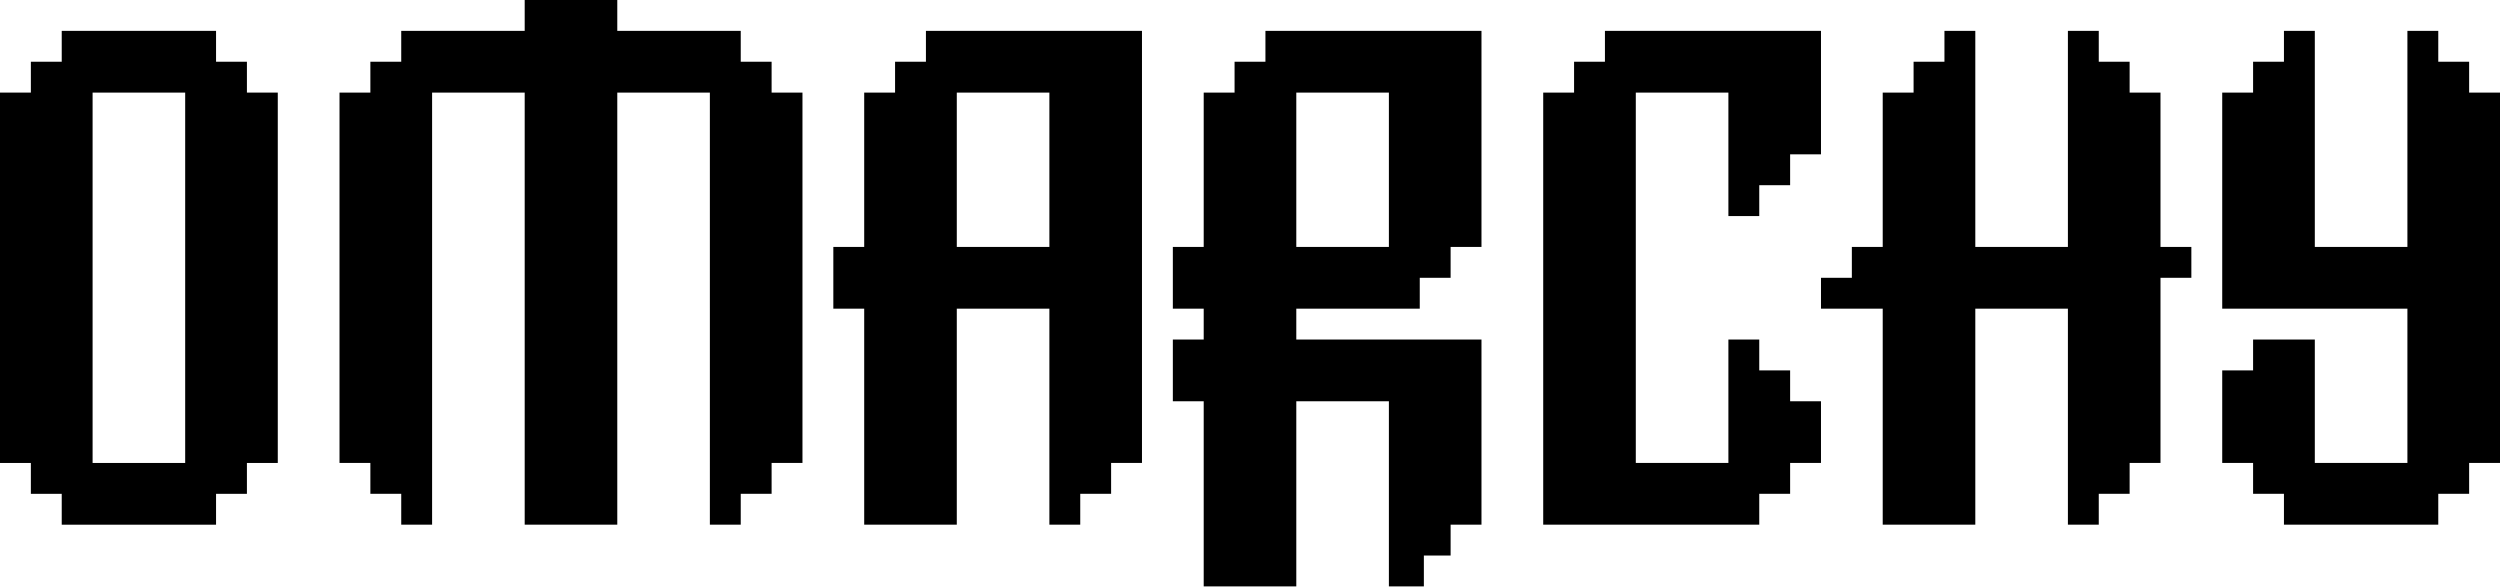
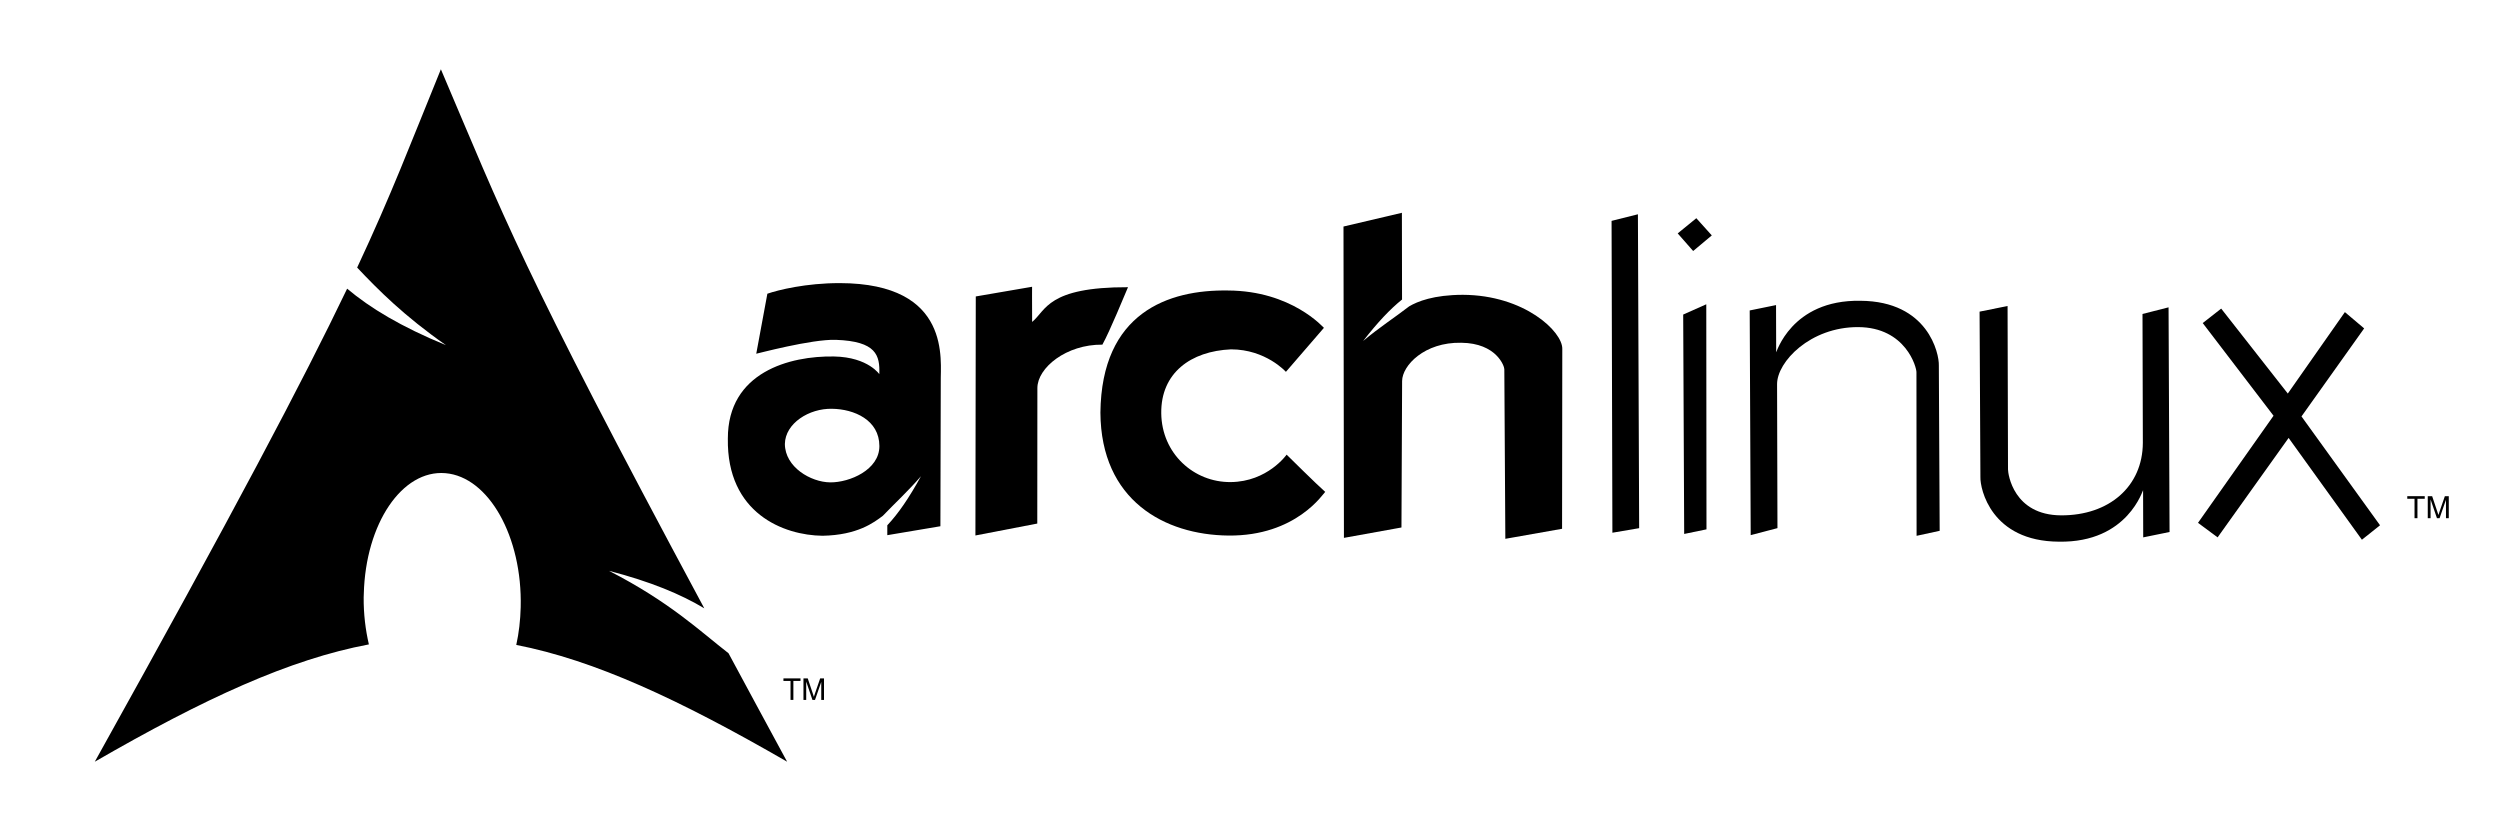
- <svg xmlns="http://www.w3.org/2000/svg" fill="none" height="285" viewBox="0 0 1215 285" width="1215">
-   <g fill="#000">
-     <path clip-rule="evenodd" d="m720 120h-15v15h-14.998v14.999l-60.002.001v15.002l90-.002v.002h.002l-.002 89.998h-15v15h-13v15h-17v-89.998h-45v90l-45-.002v-89.998h-14.998v-30h14.998v-15.002h-14.998v-30.001h14.998v-75h15v-14.997h15v-15.002h105.002zm-90-.001h45v-74.997h-45z" fill-rule="evenodd" />
-     <path clip-rule="evenodd" d="m105 30.002h15v14.997h15v180.001h-15v15h-15v15.002h-75v-15.002h-15v-15h-15v-180.001h15v-14.997h15v-15.002h75zm-60 194.998h45v-179.998h-45z" fill-rule="evenodd" />
-     <path d="m300 15h60v15h15v14.999h15v180.001h-15v15h-15v15h-15l-.004-209.998h-44.994v-.002h-.002v210.002h-45v-210h-44.998v179.997h-.002v30.003h-15v-15.002h-15v-15h-14.998v-180.001h14.998v-14.999h15v-15h60v-15h45z" />
-     <path clip-rule="evenodd" d="m555 225h-15v15h-15v15h-15v-105.001l-44.998.001v105.002h-45.002v-105.002h-15v-30.001h15v-75h15.002v-14.997h15v-15.002h105zm-89.998-105.001h44.998v-74.997h-44.998z" fill-rule="evenodd" />
-     <path d="m885 75h-15v15h-15v15h-15v-59.998h-45v179.998h45v-59.998h15v14.997h15v15.001h15v30h-15v15h-15v15.002l-105-.002v-210.001h14.998v-14.997h15.002v-15.002h105z" />
-     <path d="m960 119.999h45v-104.999h15v15h15v14.999h15v75.001h15v15h-15v90h-15v15h-15v15h-15v-105h-45v105.002l-45-.002v-105h-30v-15h15v-15.001h15v-75h15v-14.997h15v-15.002h15z" />
-     <path d="m1125 119.999h45v-104.999h15v15h15v15h15v180h-15v15h-15v15.002l-75-.002v-15h-15v-15h-15v-45.001h15v-14.997-.002h30v60h45v-75h-90v-105.001h15v-14.997h15v-15.002h15z" />
+ <svg xmlns="http://www.w3.org/2000/svg" xmlns:xlink="http://www.w3.org/1999/xlink" version="1.0" width="600" height="199.417" id="svg2424">
+   <defs id="defs2426">
+     <linearGradient x1="112.499" y1="6.137" x2="112.499" y2="129.347" id="path1082_2_" gradientUnits="userSpaceOnUse" gradientTransform="translate(287,-83)">
+       <stop id="stop193" style="stop-color:#ffffff;stop-opacity:0" offset="0" />
+       <stop id="stop195" style="stop-color:#ffffff;stop-opacity:0.275" offset="1" />
+       <midPointStop offset="0" style="stop-color:#FFFFFF" id="midPointStop197" />
+       <midPointStop offset="0.5" style="stop-color:#FFFFFF" id="midPointStop199" />
+       <midPointStop offset="1" style="stop-color:#000000" id="midPointStop201" />
+     </linearGradient>
+     <linearGradient x1="541.335" y1="104.507" x2="606.912" y2="303.14" id="linearGradient2544" xlink:href="#path1082_2_" gradientUnits="userSpaceOnUse" gradientTransform="matrix(-0.3937741,0,0,0.393752,357.5197,122.0015)" />
+     <linearGradient id="linearGradient3388">
+       <stop id="stop3390" style="stop-color:#000000;stop-opacity:0" offset="0" />
+       <stop id="stop3392" style="stop-color:#000000;stop-opacity:0.371" offset="1" />
+     </linearGradient>
+     <linearGradient x1="490.723" y1="237.724" x2="490.723" y2="183.964" id="linearGradient4416" xlink:href="#linearGradient3388" gradientUnits="userSpaceOnUse" gradientTransform="matrix(0.749107,0,0,0.749107,-35.45986,91.44108)" />
+   </defs>
+   <g transform="translate(-34.77731,-129.8024)" id="layer1">
+     <g transform="matrix(0.8746356,0,0,0.8746356,14.73052,23.40895)" id="g2424" style="fill:#000000">
+       <g transform="matrix(0.6378586,0,0,0.6378586,36.48649,2.17139)" id="g2809" style="fill:#000000;fill-opacity:1">
+         <path d="m 339.969,309.094 c -14.471,-0.024 -26.481,2.944 -31.125,4.562 l -4.781,25.812 c -0.012,0.095 23.795,-6.349 34.281,-5.969 17.362,0.624 18.959,6.635 18.656,14.75 0.296,0.475 -4.479,-7.332 -19.5,-7.594 -18.95,-0.327 -45.693,6.709 -45.656,35.312 -0.511,32.174 24.034,41.639 40.75,41.812 15.028,-0.274 22.078,-5.691 25.938,-8.594 5.071,-5.302 10.873,-10.634 16.406,-17.031 -5.236,9.513 -9.775,16.09 -14.5,21.125 l 0,4.25 22.844,-3.844 0.156,-62.094 c -0.231,-8.788 5.041,-42.418 -43.469,-42.5 z m -3.281,54.062 c 9.469,0.13 20.328,4.797 20.344,16.031 0.049,10.218 -12.8,15.712 -21.156,15.625 -8.36,-0.087 -19.451,-6.57 -19.5,-16.531 0.16,-8.904 10.46,-15.354 20.312,-15.125 z" id="path2284" style="fill:#000000;fill-opacity:1;fill-rule:evenodd;stroke:none" />
+         <path d="m 398.501,314.831 -0.155,102.827 26.612,-5.127 0.045,-58.302 c 0.006,-8.681 12.406,-18.825 27.963,-18.663 3.302,-5.974 9.509,-21.242 11.021,-24.715 -34.756,-0.083 -35.199,9.99 -41.244,14.945 -0.063,-9.453 -0.021,-15.127 -0.021,-15.127 l -24.22,4.162 z" id="path2286" style="fill:#000000;fill-opacity:1;fill-rule:evenodd;stroke:none" />
+         <path d="m 548.269,328.331 c -0.257,-0.121 -13.879,-15.934 -41.266,-16.059 -25.652,-0.426 -54.426,9.519 -54.886,52.533 0.225,37.819 27.64,52.598 55.031,52.886 29.313,0.305 40.977,-18.329 41.676,-18.791 -3.498,-3.032 -16.598,-16.013 -16.598,-16.013 0,0 -8.182,11.651 -24.058,11.799 -15.879,0.151 -29.682,-12.273 -29.878,-29.609 -0.203,-17.336 12.689,-26.728 29.997,-27.487 14.985,-0.003 23.63,9.673 23.63,9.673 l 16.352,-18.932 z" id="path2288" style="fill:#000000;fill-opacity:1;fill-rule:evenodd;stroke:none" />
+         <path d="m 581.812,278.844 -25.125,5.906 0.188,133.938 24.75,-4.469 0.281,-63.031 c 0.053,-6.609 9.561,-16.759 25.438,-16.438 15.18,0.158 18.572,10.118 18.531,11.375 l 0.438,72.969 24.406,-4.312 0.094,-77.375 c 0.161,-7.445 -16.308,-23.17 -42.781,-23.281 -12.581,0.02 -19.548,2.868 -23.094,4.969 -6.067,4.686 -13,9.175 -19.812,14.906 6.298,-8.091 11.586,-13.685 16.75,-17.844 l -0.062,-37.312 z" id="path2290" style="fill:#000000;fill-opacity:1;fill-rule:evenodd;stroke:none" />
+       </g>
+       <g transform="matrix(0.9443373,0,0.01336345,0.9443373,78.34566,-412.4888)" id="g5326" style="fill:#000000;fill-opacity:1;stroke:none">
+         <path d="m 400.676,629.796 7.682,-1.916 -0.929,91.208 -7.796,1.324 1.043,-90.616 z" id="path2292" style="fill:#000000;fill-opacity:1;fill-rule:evenodd;stroke:none" />
+         <path d="m 421.103,657.018 6.751,-2.987 -0.868,65.399 -6.498,1.339 0.615,-63.752 z m -1.261,-23.583 5.472,-4.415 4.423,5 -5.476,4.532 -4.419,-5.116 z" id="path2294" style="fill:#000000;fill-opacity:1;fill-rule:evenodd;stroke:none" />
+         <path d="m 440.443,655.826 7.678,-1.562 -0.157,13.672 c -0.007,0.587 4.419,-15.274 24.685,-14.921 19.68,0.11 22.684,15.346 22.529,18.762 l -0.438,48.078 -6.73,1.456 0.633,-47.489 c 0.097,-1.387 -2.881,-13.114 -16.789,-13.158 -13.905,-0.04 -23.684,10.1 -23.758,16.579 l -0.481,41.835 -7.804,2.031 0.633,-65.285 z" id="path2296" style="fill:#000000;fill-opacity:1;fill-rule:evenodd;stroke:none" />
+         <path d="m 561.533,720.202 -7.678,1.562 0.157,-13.672 c 0.007,-0.587 -4.422,15.274 -24.685,14.921 -19.68,-0.109 -22.684,-15.346 -22.529,-18.762 l 0.438,-48.079 8.157,-1.642 -0.546,47.49 c -0.015,1.297 1.368,13.3 15.276,13.343 13.905,0.041 23.766,-8.374 24.015,-21.044 l 0.431,-37.469 7.598,-1.932 -0.633,65.285 z" id="path2298" style="fill:#000000;fill-opacity:1;fill-rule:evenodd;stroke:none" />
+         <path d="m 577.455,655.287 -5.427,4.2 20.199,26.933 -22.391,31.116 5.635,4.226 21.044,-28.897 20.878,29.582 5.327,-4.201 -22.376,-31.629 18.57,-25.578 -5.532,-4.734 -16.921,23.668 -19.006,-24.687 z" id="path2300" style="fill:#000000;fill-opacity:1;fill-rule:evenodd;stroke:none" />
+       </g>
+       <path d="m 105.812,16.625 c -7.397,18.135 -11.858,29.998 -20.094,47.594 5.049,5.352 11.247,11.585 21.312,18.625 C 96.21,78.391 88.829,73.92 83.312,69.281 72.773,91.274 56.26,122.602 22.75,182.812 49.088,167.607 69.504,158.233 88.531,154.656 87.714,151.142 87.25,147.341 87.281,143.375 l 0.031,-0.844 c 0.418,-16.874 9.196,-29.85 19.594,-28.969 10.398,0.881 18.48,15.282 18.062,32.156 -0.079,3.175 -0.437,6.23 -1.062,9.062 18.821,3.682 39.019,13.032 65,28.031 -5.123,-9.432 -9.696,-17.934 -14.062,-26.031 -6.878,-5.331 -14.053,-12.27 -28.688,-19.781 10.059,2.614 17.261,5.629 22.875,9 C 124.633,63.338 121.038,52.354 105.812,16.625 z" transform="matrix(1.143333,0,0,1.143333,22.92017,121.6432)" id="path2518" style="fill:#000000;fill-opacity:1;fill-rule:evenodd;stroke:none" />
+       <g id="text2634" style="font-size:8.441px;font-style:normal;font-weight:normal;fill:#000000;fill-opacity:1;stroke:none;font-family:DejaVu Sans Mono">
+         <path d="m 685.467,263.836 0,-5.329 -1.991,0 0,-0.713 4.79,0 0,0.713 -1.999,0 0,5.329 -0.8,0" id="path4714" />
+         <path d="m 689.098,263.836 0,-6.043 1.204,0 1.43,4.278 c 0.132,0.398 0.228,0.697 0.289,0.894 0.069,-0.22 0.176,-0.543 0.322,-0.969 l 1.447,-4.204 1.076,0 0,6.043 -0.771,0 0,-5.057 -1.756,5.057 -0.721,0 -1.748,-5.144 0,5.144 -0.771,0" id="path4716" />
+       </g>
+       <g id="text2638" style="font-size:8.251px;font-style:normal;font-weight:normal;fill:#000000;fill-opacity:1;stroke:none;font-family:DejaVu Sans Mono">
+         <path d="m 239.841,313.7 0,-5.209 -1.946,0 0,-0.697 4.682,0 0,0.697 -1.954,0 0,5.209 -0.782,0" id="path4719" />
+         <path d="m 243.39,313.7 0,-5.906 1.176,0 1.398,4.182 c 0.129,0.389 0.223,0.681 0.282,0.874 0.067,-0.215 0.172,-0.53 0.314,-0.947 l 1.414,-4.11 1.052,0 0,5.906 -0.753,0 0,-4.944 -1.716,4.944 -0.705,0 -1.708,-5.028 0,5.028 -0.753,0" id="path4721" />
+       </g>
+     </g>
  </g>
</svg>
